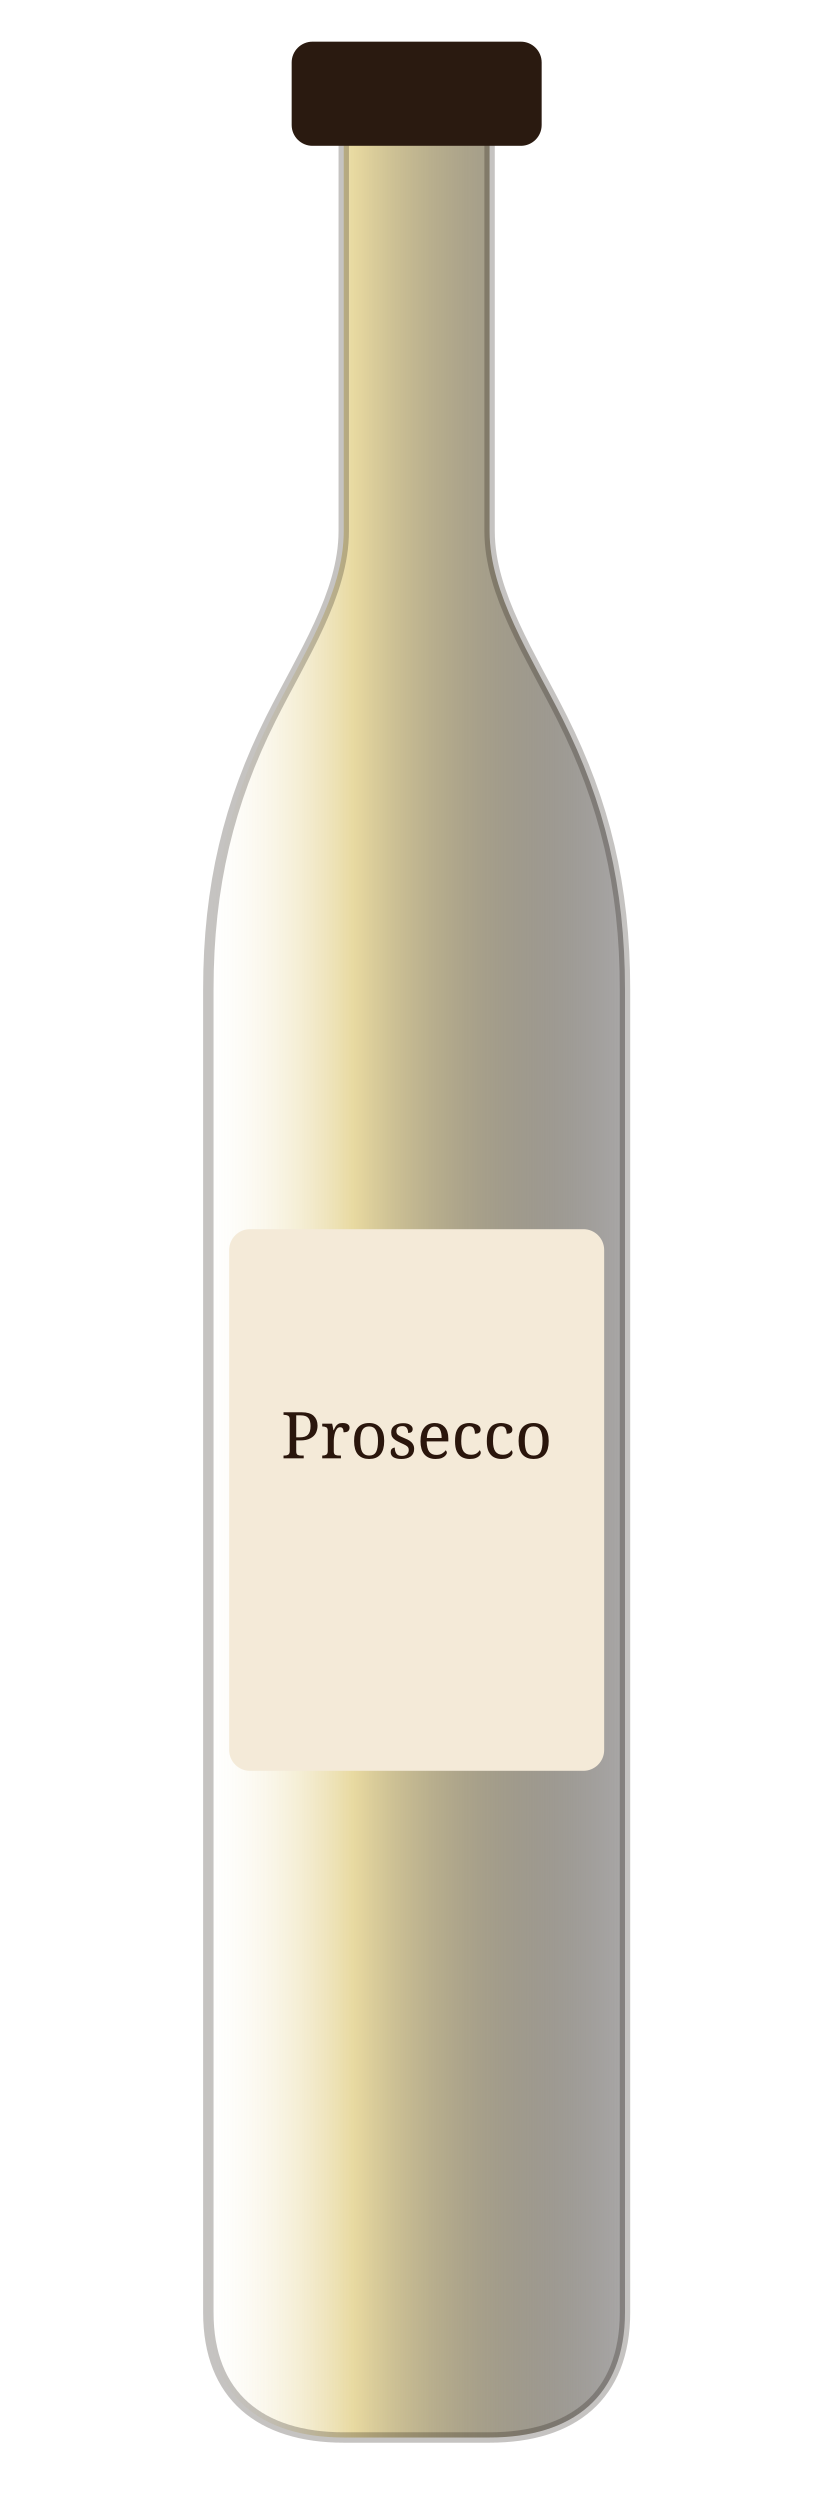
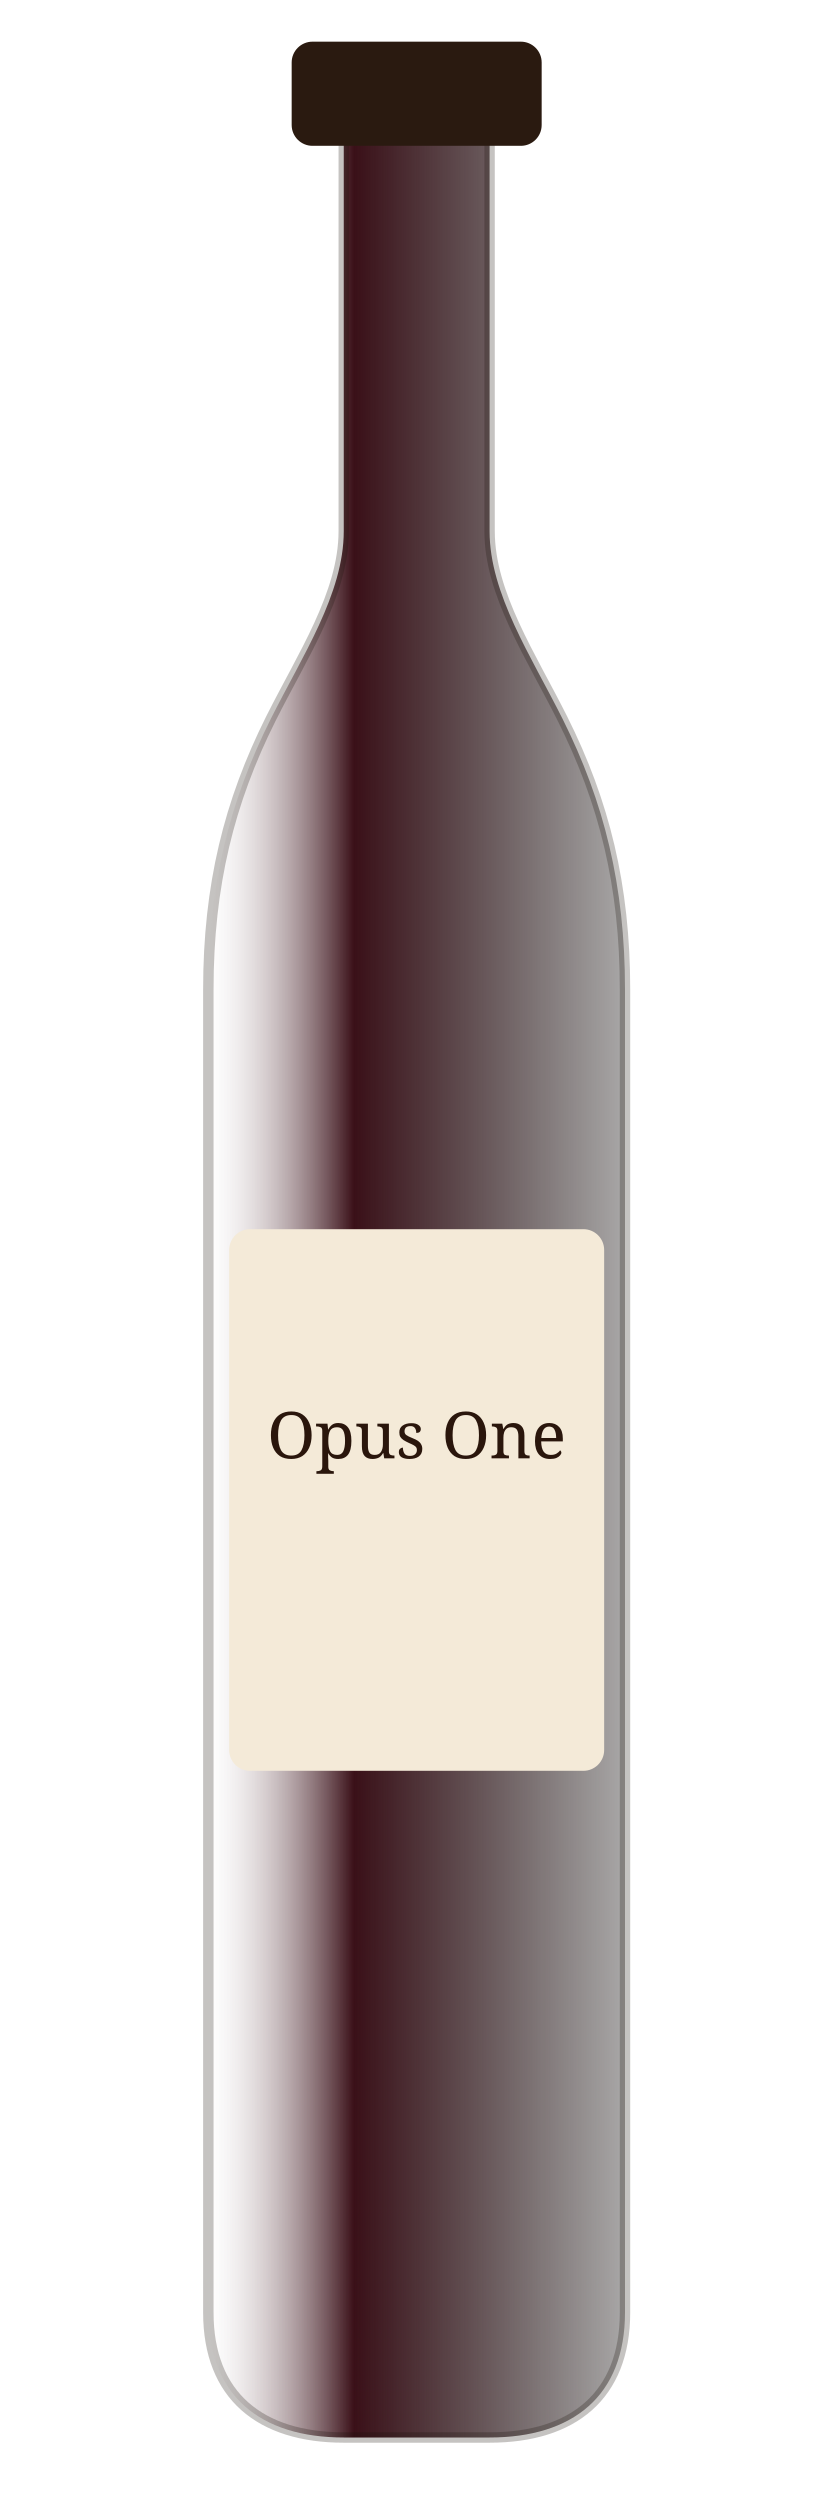
<svg xmlns="http://www.w3.org/2000/svg" viewBox="0 0 80 240" width="80" height="240">
  <defs>
    <linearGradient id="g" x1="0" y1="0" x2="1" y2="0">
      <stop offset="0" stop-color="#ffffff" stop-opacity=".22" />
-       <stop offset=".35" stop-color="#e8d9a0" />
+       <stop offset=".35" stop-color="#3a1018" />
      <stop offset="1" stop-color="#0a0504" stop-opacity=".35" />
    </linearGradient>
  </defs>
  <path d="M36 8h8c2 0 3 2 3 5v38c0 6 4 12 7 18 4 8 6 16 6 26v127c0 8-5 12-13 12H33c-8 0-13-4-13-12V95c0-10 2-18 6-26 3-6 7-12 7-18V13c0-3 1-5 3-5z" fill="url(#g)" stroke="#1a100a" stroke-opacity=".25" />
  <rect x="28" y="4" width="24" height="10" rx="2" fill="#2a1a10" />
  <rect x="22" y="118" width="36" height="52" rx="2" fill="#f4ead8" />
-   <text x="40" y="140" text-anchor="middle" font-family="Georgia,serif" font-size="6.2" fill="#2a160c">Prosecco</text>
+   <text x="40" y="140" text-anchor="middle" font-family="Georgia,serif" font-size="6.2" fill="#2a160c">Opus One</text>
</svg>
